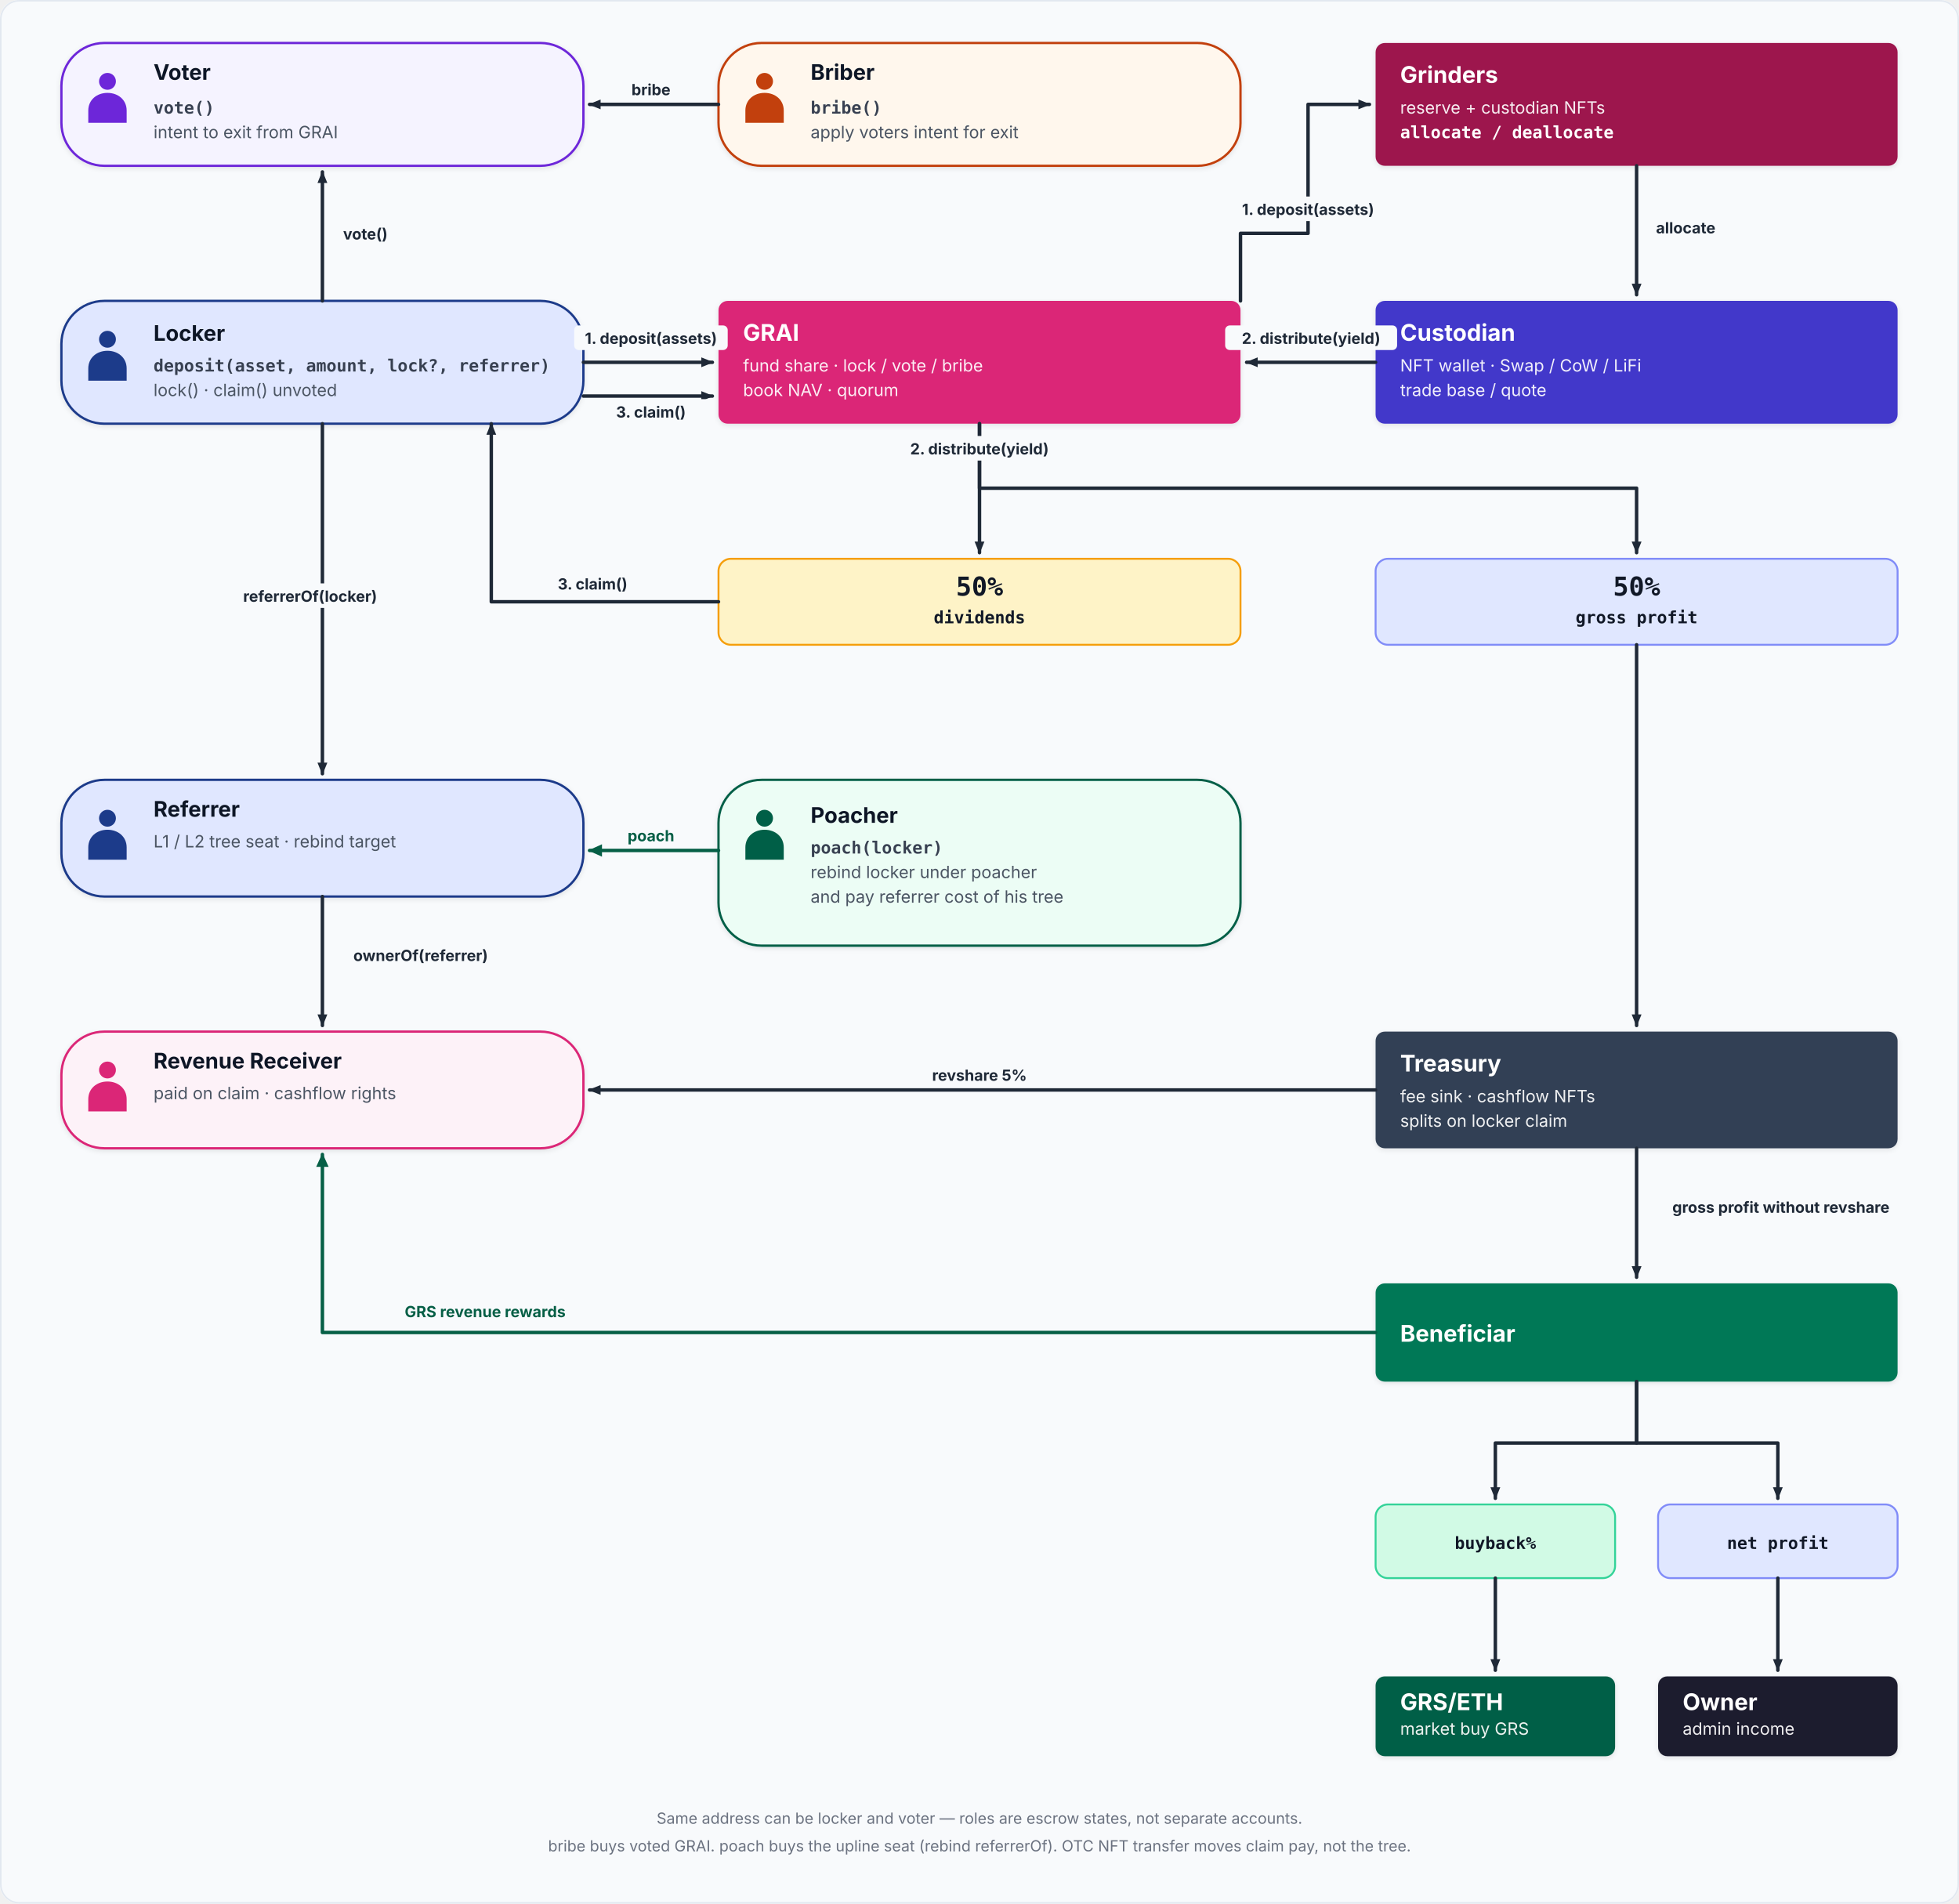
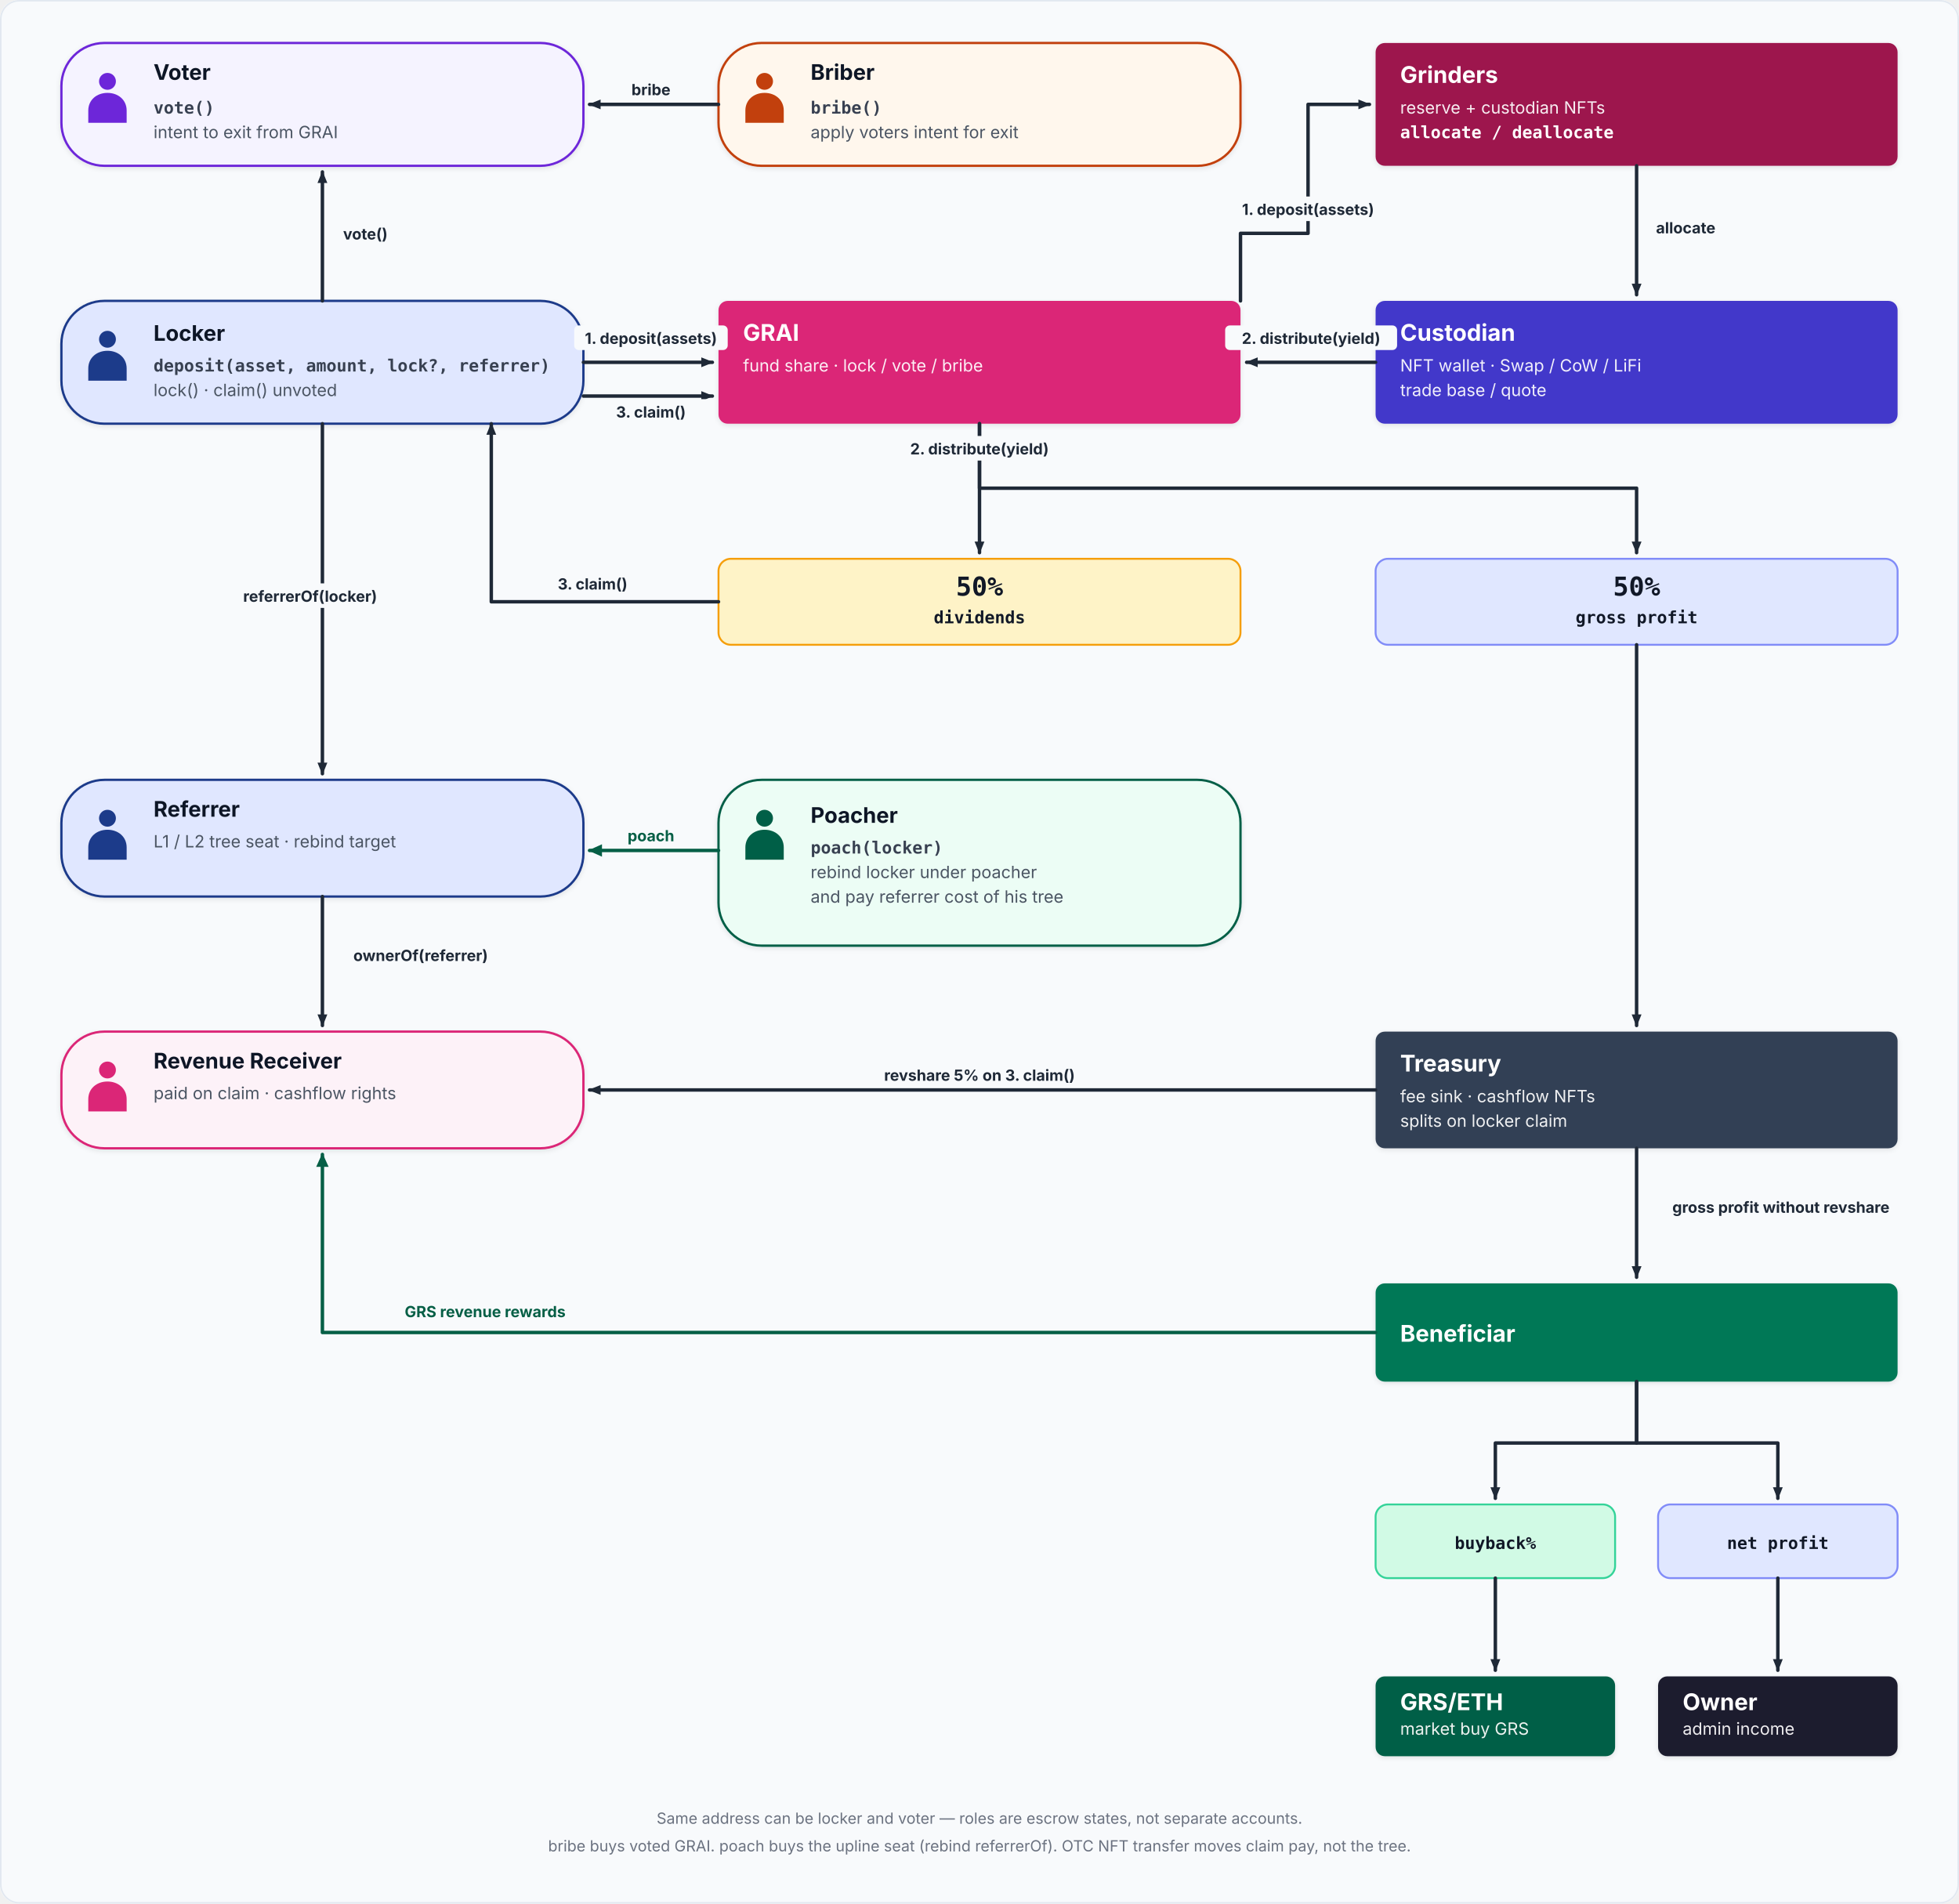
<svg xmlns="http://www.w3.org/2000/svg" viewBox="0 0 1276 1240" width="1276" height="1240" role="img" aria-label="Grindurus protocol diagram">
  <defs>
    <marker id="arrow" markerUnits="userSpaceOnUse" viewBox="0 0 12 10" refX="10" refY="5" markerWidth="10" markerHeight="8" orient="auto">
      <path d="M1,1 L11,5 L1,9 z" fill="#1f2937" />
    </marker>
    <marker id="arrowGreen" markerUnits="userSpaceOnUse" viewBox="0 0 12 10" refX="10" refY="5" markerWidth="11" markerHeight="9" orient="auto">
      <path d="M1,0.5 L11,5 L1,9.5 z" fill="#065f46" />
    </marker>
    <filter id="shadow" x="-3%" y="-3%" width="106%" height="110%">
      <feDropShadow dx="0" dy="1" stdDeviation="1.5" flood-color="#111827" flood-opacity="0.1" />
    </filter>
    <g id="human">
      <circle cx="14" cy="7" r="5.5" />
      <path d="M14 14.5c-7 0-12.5 4.6-12.5 11.5V34h25V26c0-6.9-5.5-11.5-12.5-11.5z" />
    </g>
    <style>
      .h { font: 700 15px ui-sans-serif, system-ui, -apple-system, sans-serif; fill: #ffffff; }
      .p { font: 400 11px ui-sans-serif, system-ui, -apple-system, sans-serif; fill: #ffffff; opacity: 0.92; }
      .mono { font: 600 11px ui-monospace, SFMono-Regular, Menlo, monospace; fill: #ffffff; }
      .ah { font: 700 14px ui-sans-serif, system-ui, -apple-system, sans-serif; fill: #111827; }
      .ap { font: 400 11px ui-sans-serif, system-ui, -apple-system, sans-serif; fill: #4b5563; }
      .am { font: 600 11px ui-monospace, SFMono-Regular, Menlo, monospace; fill: #374151; }
      .flow { font: 650 10px ui-sans-serif, system-ui, -apple-system, sans-serif; fill: #1f2937; }
      .flowg { font: 650 10px ui-sans-serif, system-ui, -apple-system, sans-serif; fill: #065f46; }
      .wire { fill: none; stroke: #1f2937; stroke-width: 2.25; stroke-linecap: round; stroke-linejoin: round; }
      .wireg { fill: none; stroke: #065f46; stroke-width: 2.25; stroke-linecap: round; stroke-linejoin: round; }
      .note { font: 400 10px ui-sans-serif, system-ui, -apple-system, sans-serif; fill: #6b7280; }
      .cut { font: 650 11px ui-monospace, SFMono-Regular, Menlo, monospace; fill: #111827; }
      .pct { font: 700 17px ui-monospace, SFMono-Regular, Menlo, monospace; fill: #111827; }
      .chip { font: 650 10px ui-sans-serif, system-ui, -apple-system, sans-serif; fill: #1f2937; }
    </style>
  </defs>
  <rect width="1276" height="1240" fill="#f8fafc" rx="12" />
  <rect x="0.5" y="0.5" width="1275" height="1239" fill="none" stroke="#e2e8f0" rx="12" />
  <g filter="url(#shadow)">
    <rect x="40" y="28" width="340" height="80" rx="28" fill="#f5f3ff" stroke="#6d28d9" stroke-width="1.5" />
    <use href="#human" x="56" y="46" fill="#6d28d9" />
    <text x="100" y="52" class="ah">Voter</text>
    <text x="100" y="74" class="am">vote()</text>
    <text x="100" y="90" class="ap">intent to exit from GRAI</text>
  </g>
  <g filter="url(#shadow)">
    <rect x="468" y="28" width="340" height="80" rx="28" fill="#fff7ed" stroke="#c2410c" stroke-width="1.5" />
    <use href="#human" x="484" y="46" fill="#c2410c" />
    <text x="528" y="52" class="ah">Briber</text>
    <text x="528" y="74" class="am">bribe()</text>
    <text x="528" y="90" class="ap">apply voters intent for exit</text>
  </g>
  <g filter="url(#shadow)">
    <rect x="896" y="28" width="340" height="80" rx="6" fill="#9d174d" />
    <text x="912" y="54" class="h">Grinders</text>
    <text x="912" y="74" class="p">reserve + custodian NFTs</text>
    <text x="912" y="90" class="mono">allocate / deallocate</text>
  </g>
  <line x1="468" y1="68" x2="384" y2="68" class="wire" marker-end="url(#arrow)" />
  <rect x="402" y="50" width="44" height="16" rx="3" fill="#f8fafc" />
  <text x="424" y="62" text-anchor="middle" class="chip">bribe</text>
  <g filter="url(#shadow)">
    <rect x="40" y="196" width="340" height="80" rx="28" fill="#e0e7ff" stroke="#1e3a8a" stroke-width="1.5" />
    <use href="#human" x="56" y="214" fill="#1e3a8a" />
    <text x="100" y="222" class="ah">Locker</text>
    <text x="100" y="242" class="am">deposit(asset, amount, lock?, referrer)</text>
    <text x="100" y="258" class="ap">lock() · claim() unvoted</text>
  </g>
  <g filter="url(#shadow)">
    <rect x="468" y="196" width="340" height="80" rx="6" fill="#db2777" />
    <text x="484" y="222" class="h">GRAI</text>
    <text x="484" y="242" class="p">fund share · lock / vote / bribe</text>
-     <text x="484" y="258" class="p">book NAV · quorum</text>
  </g>
  <g filter="url(#shadow)">
    <rect x="896" y="196" width="340" height="80" rx="6" fill="#4338ca" />
    <text x="912" y="222" class="h">Custodian</text>
    <text x="912" y="242" class="p">NFT wallet · Swap / CoW / LiFi</text>
    <text x="912" y="258" class="p">trade base / quote</text>
  </g>
  <line x1="210" y1="196" x2="210" y2="112" class="wire" marker-end="url(#arrow)" />
  <rect x="218" y="144" width="40" height="16" rx="3" fill="#f8fafc" />
  <text x="238" y="156" text-anchor="middle" class="chip">vote()</text>
  <line x1="380" y1="236" x2="464" y2="236" class="wire" marker-end="url(#arrow)" />
  <rect x="374" y="212" width="100" height="16" rx="3" fill="#f8fafc" />
  <text x="424" y="224" text-anchor="middle" class="chip">1. deposit(assets)</text>
  <line x1="380" y1="258" x2="464" y2="258" class="wire" marker-end="url(#arrow)" />
  <rect x="386" y="260" width="76" height="16" rx="3" fill="#f8fafc" />
  <text x="424" y="272" text-anchor="middle" class="chip">3. claim()</text>
  <path d="M 808 196 L 808 152 L 852 152 L 852 68 L 892 68" class="wire" marker-end="url(#arrow)" />
  <rect x="798" y="128" width="108" height="16" rx="3" fill="#f8fafc" />
  <text x="852" y="140" text-anchor="middle" class="chip">1. deposit(assets)</text>
  <line x1="1066" y1="108" x2="1066" y2="192" class="wire" marker-end="url(#arrow)" />
  <rect x="1072" y="140" width="52" height="16" rx="3" fill="#f8fafc" />
  <text x="1098" y="152" text-anchor="middle" class="chip">allocate</text>
  <line x1="896" y1="236" x2="812" y2="236" class="wire" marker-end="url(#arrow)" />
  <rect x="798" y="212" width="112" height="16" rx="3" fill="#f8fafc" />
  <text x="854" y="224" text-anchor="middle" class="chip">2. distribute(yield)</text>
  <line x1="638" y1="276" x2="638" y2="360" class="wire" marker-end="url(#arrow)" />
  <path d="M 638 276 L 638 318 L 1066 318 L 1066 360" class="wire" marker-end="url(#arrow)" />
  <rect x="576" y="284" width="124" height="16" rx="3" fill="#f8fafc" />
  <text x="638" y="296" text-anchor="middle" class="chip">2. distribute(yield)</text>
  <rect x="468" y="364" width="340" height="56" rx="8" fill="#fef3c7" stroke="#f59e0b" stroke-width="1.25" />
  <text x="638" y="388" text-anchor="middle" class="pct">50%</text>
  <text x="638" y="406" text-anchor="middle" class="cut">dividends</text>
  <rect x="896" y="364" width="340" height="56" rx="8" fill="#e0e7ff" stroke="#818cf8" stroke-width="1.25" />
  <text x="1066" y="388" text-anchor="middle" class="pct">50%</text>
  <text x="1066" y="406" text-anchor="middle" class="cut">gross profit</text>
  <path d="M 468 392 L 320 392 L 320 276" class="wire" marker-end="url(#arrow)" />
  <rect x="358" y="372" width="56" height="16" rx="3" fill="#f8fafc" />
  <text x="386" y="384" text-anchor="middle" class="chip">3. claim()</text>
  <line x1="210" y1="276" x2="210" y2="504" class="wire" marker-end="url(#arrow)" />
  <rect x="148" y="380" width="108" height="16" rx="3" fill="#f8fafc" />
  <text x="202" y="392" text-anchor="middle" class="chip">referrerOf(locker)</text>
  <g filter="url(#shadow)">
    <rect x="40" y="508" width="340" height="76" rx="28" fill="#e0e7ff" stroke="#1e3a8a" stroke-width="1.5" />
    <use href="#human" x="56" y="526" fill="#1e3a8a" />
    <text x="100" y="532" class="ah">Referrer</text>
    <text x="100" y="552" class="ap">L1 / L2 tree seat · rebind target</text>
  </g>
  <g filter="url(#shadow)">
    <rect x="468" y="508" width="340" height="108" rx="28" fill="#ecfdf5" stroke="#065f46" stroke-width="1.5" />
    <use href="#human" x="484" y="526" fill="#065f46" />
    <text x="528" y="536" class="ah">Poacher</text>
    <text x="528" y="556" class="am">poach(locker)</text>
    <text x="528" y="572" class="ap">rebind locker under poacher</text>
    <text x="528" y="588" class="ap">and pay referrer cost of his tree</text>
  </g>
  <line x1="468" y1="554" x2="384" y2="554" class="wireg" marker-end="url(#arrowGreen)" />
  <rect x="402" y="536" width="44" height="16" rx="3" fill="#f8fafc" />
  <text x="424" y="548" text-anchor="middle" class="flowg">poach</text>
  <line x1="1066" y1="420" x2="1066" y2="668" class="wire" marker-end="url(#arrow)" />
  <line x1="210" y1="584" x2="210" y2="668" class="wire" marker-end="url(#arrow)" />
  <rect x="220" y="614" width="108" height="16" rx="3" fill="#f8fafc" />
  <text x="274" y="626" text-anchor="middle" class="chip">ownerOf(referrer)</text>
  <g filter="url(#shadow)">
    <rect x="40" y="672" width="340" height="76" rx="28" fill="#fdf2f8" stroke="#db2777" stroke-width="1.5" />
    <use href="#human" x="56" y="690" fill="#db2777" />
    <text x="100" y="696" class="ah">Revenue Receiver</text>
    <text x="100" y="716" class="ap">paid on claim · cashflow rights</text>
  </g>
  <g filter="url(#shadow)">
    <rect x="896" y="672" width="340" height="76" rx="6" fill="#334155" />
    <text x="912" y="698" class="h">Treasury</text>
    <text x="912" y="718" class="p">fee sink · cashflow NFTs</text>
    <text x="912" y="734" class="p">splits on locker claim</text>
  </g>
  <line x1="896" y1="710" x2="384" y2="710" class="wire" marker-end="url(#arrow)" />
-   <rect x="598" y="692" width="80" height="16" rx="3" fill="#f8fafc" />
-   <text x="638" y="704" text-anchor="middle" class="chip">revshare 5%</text>
+   <rect x="566" y="692" width="144" height="16" rx="3" fill="#f8fafc" />
+   <text x="638" y="704" text-anchor="middle" class="chip">revshare 5% on 3. claim()</text>
  <line x1="1066" y1="748" x2="1066" y2="832" class="wire" marker-end="url(#arrow)" />
  <rect x="1076" y="778" width="168" height="16" rx="3" fill="#f8fafc" />
  <text x="1160" y="790" text-anchor="middle" class="chip">gross profit without revshare</text>
  <g filter="url(#shadow)">
    <rect x="896" y="836" width="340" height="64" rx="6" fill="#047857" />
    <text x="912" y="874" class="h">Beneficiar</text>
  </g>
  <path d="M 1066 900 L 1066 940 L 974 940 L 974 976" class="wire" marker-end="url(#arrow)" />
  <path d="M 1066 900 L 1066 940 L 1158 940 L 1158 976" class="wire" marker-end="url(#arrow)" />
  <rect x="896" y="980" width="156" height="48" rx="8" fill="#d1fae5" stroke="#34d399" stroke-width="1.25" />
  <text x="974" y="1009" text-anchor="middle" class="cut">buyback%</text>
  <rect x="1080" y="980" width="156" height="48" rx="8" fill="#e0e7ff" stroke="#818cf8" stroke-width="1.25" />
  <text x="1158" y="1009" text-anchor="middle" class="cut">net profit</text>
  <line x1="974" y1="1028" x2="974" y2="1088" class="wire" marker-end="url(#arrow)" />
  <line x1="1158" y1="1028" x2="1158" y2="1088" class="wire" marker-end="url(#arrow)" />
  <g filter="url(#shadow)">
    <rect x="896" y="1092" width="156" height="52" rx="6" fill="#065f46" />
    <text x="912" y="1114" class="h">GRS/ETH</text>
    <text x="912" y="1130" class="p">market buy GRS</text>
  </g>
  <g filter="url(#shadow)">
    <rect x="1080" y="1092" width="156" height="52" rx="6" fill="#1e1b2e" />
    <text x="1096" y="1114" class="h">Owner</text>
    <text x="1096" y="1130" class="p">admin income</text>
  </g>
  <path d="M 896 868 L 210 868 L 210 752" class="wireg" marker-end="url(#arrowGreen)" />
  <rect x="250" y="846" width="132" height="16" rx="3" fill="#f8fafc" />
  <text x="316" y="858" text-anchor="middle" class="flowg">GRS revenue rewards</text>
  <text x="638" y="1188" text-anchor="middle" class="note">Same address can be locker and voter — roles are escrow states, not separate accounts.</text>
  <text x="638" y="1206" text-anchor="middle" class="note">bribe buys voted GRAI. poach buys the upline seat (rebind referrerOf). OTC NFT transfer moves claim pay, not the tree.</text>
</svg>
